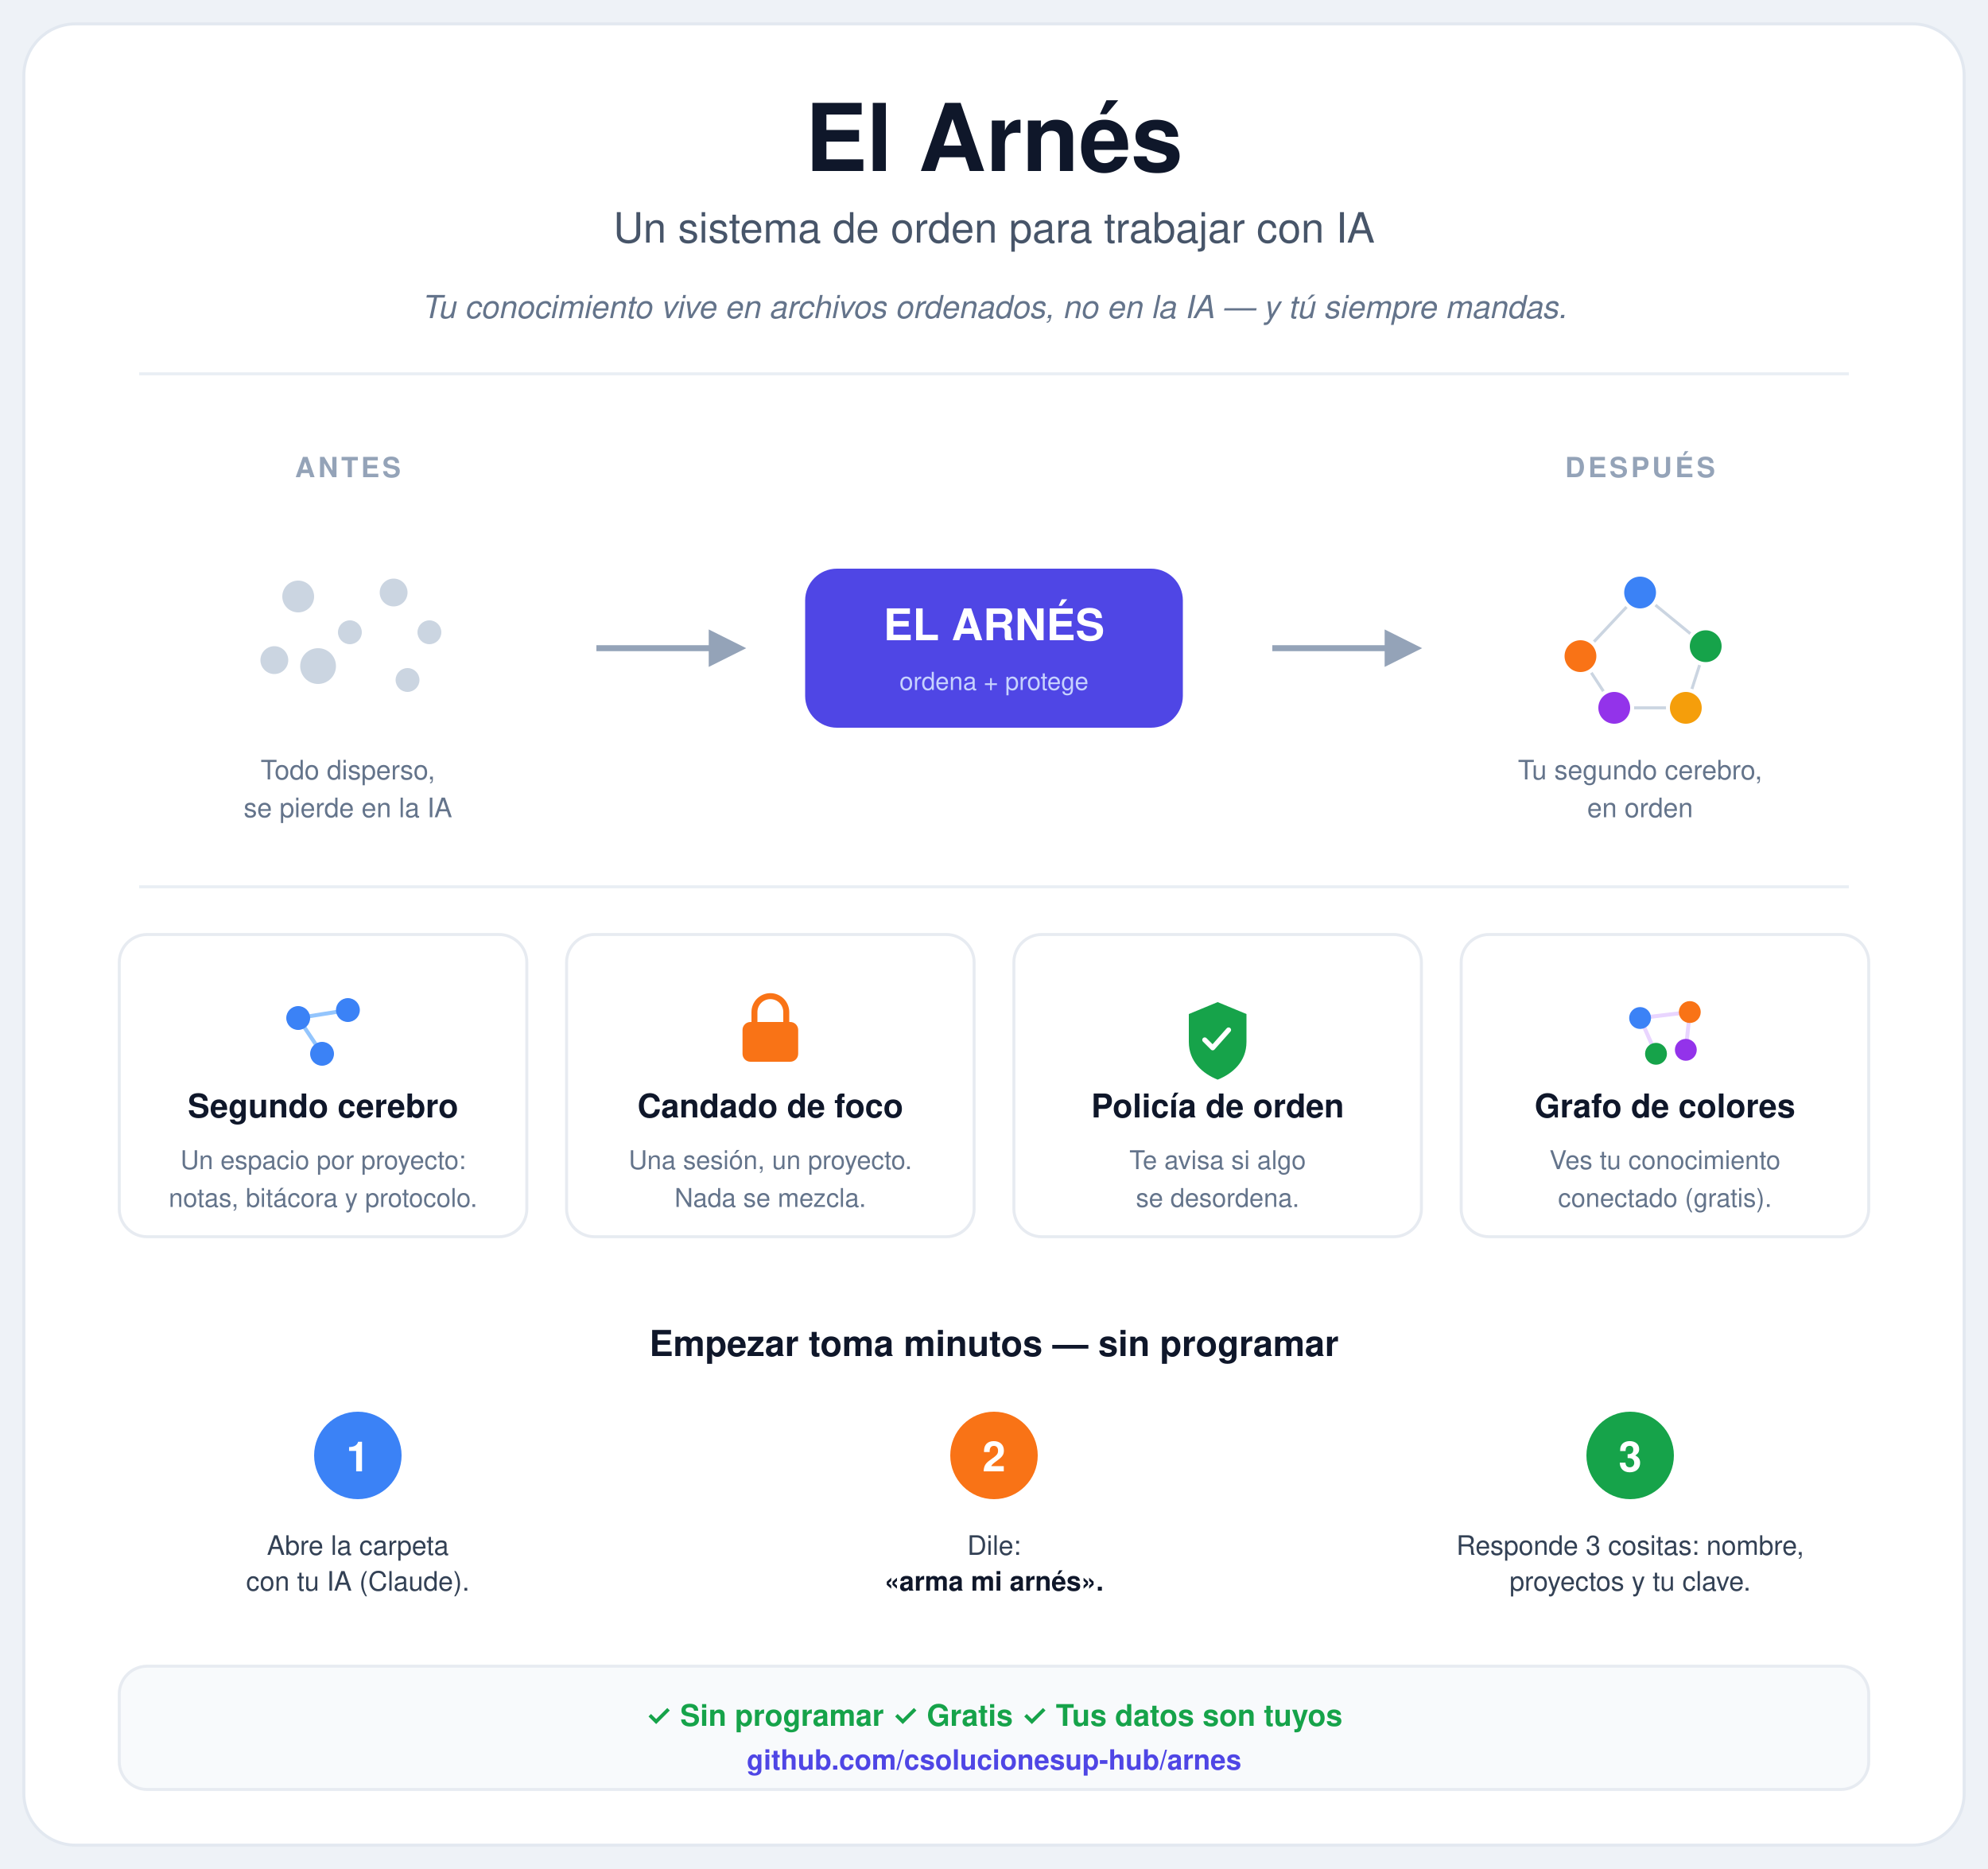
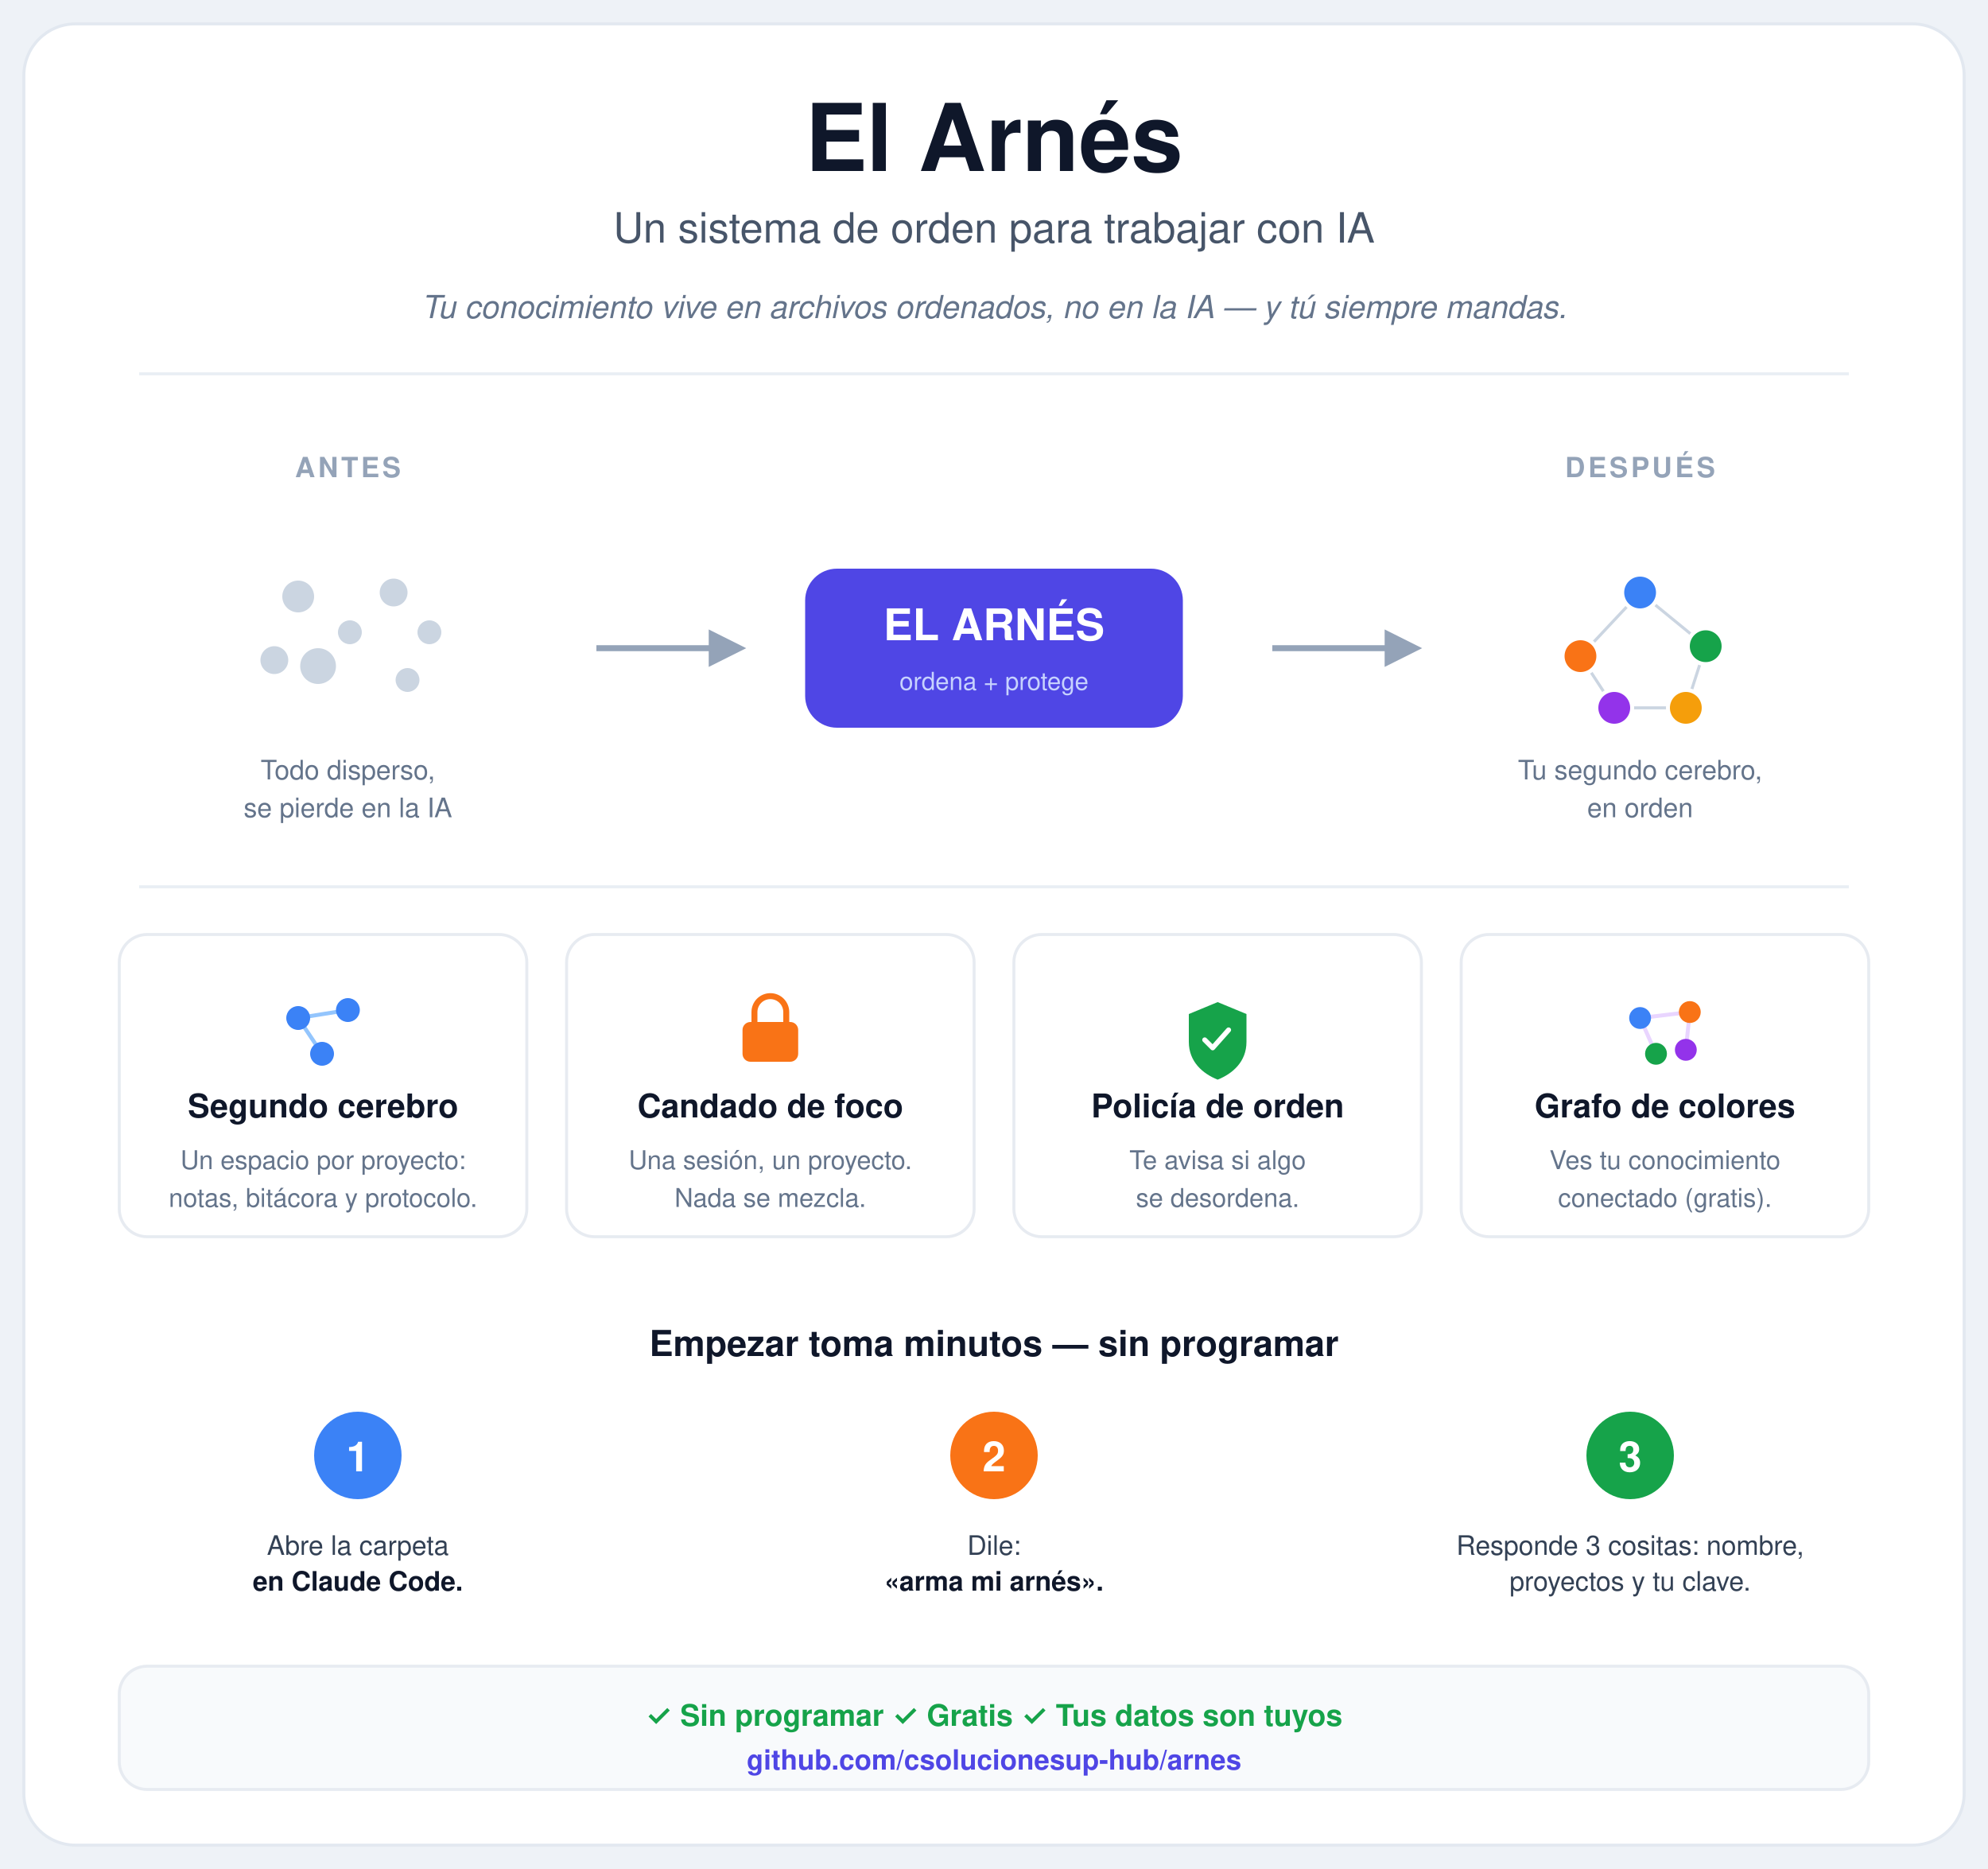
<svg xmlns="http://www.w3.org/2000/svg" viewBox="0 0 1000 940" width="1000" height="940" font-family="'Segoe UI', system-ui, -apple-system, Helvetica, Arial, sans-serif">
  <rect x="0" y="0" width="1000" height="940" fill="#EEF2F7" />
  <rect x="12" y="12" width="976" height="916" rx="26" fill="#FFFFFF" stroke="#E2E8F0" stroke-width="1.5" />
  <text x="500" y="86" text-anchor="middle" font-size="47" font-weight="700" fill="#0F172A">El Arnés</text>
  <text x="500" y="122" text-anchor="middle" font-size="21" fill="#475569">Un sistema de orden para trabajar con IA</text>
  <text x="500" y="160" text-anchor="middle" font-size="16" fill="#64748B" font-style="italic">Tu conocimiento vive en archivos ordenados, no en la IA — y tú siempre mandas.</text>
  <line x1="70" y1="188" x2="930" y2="188" stroke="#E9EEF4" stroke-width="1.5" />
  <text x="175" y="240" text-anchor="middle" font-size="14" font-weight="700" fill="#94A3B8" letter-spacing="1.5">ANTES</text>
  <text x="825" y="240" text-anchor="middle" font-size="14" font-weight="700" fill="#94A3B8" letter-spacing="1.5">DESPUÉS</text>
  <g fill="#CBD5E1">
    <circle cx="150" cy="300" r="8" />
    <circle cx="198" cy="298" r="7" />
    <circle cx="160" cy="335" r="9" />
    <circle cx="205" cy="342" r="6" />
    <circle cx="176" cy="318" r="6" />
    <circle cx="138" cy="332" r="7" />
    <circle cx="216" cy="318" r="6" />
  </g>
  <g stroke="#CBD5E1" stroke-width="1.5">
    <line x1="825" y1="298" x2="795" y2="330" />
    <line x1="825" y1="298" x2="858" y2="325" />
    <line x1="795" y1="330" x2="812" y2="356" />
    <line x1="858" y1="325" x2="848" y2="356" />
    <line x1="812" y1="356" x2="848" y2="356" />
  </g>
  <g stroke="#FFFFFF" stroke-width="2">
    <circle cx="825" cy="298" r="9" fill="#3B82F6" />
    <circle cx="795" cy="330" r="9" fill="#F97316" />
    <circle cx="858" cy="325" r="9" fill="#16A34A" />
    <circle cx="812" cy="356" r="9" fill="#9333EA" />
    <circle cx="848" cy="356" r="9" fill="#F59E0B" />
  </g>
  <rect x="405" y="286" width="190" height="80" rx="16" fill="#4F46E5" />
  <text x="500" y="322" text-anchor="middle" font-size="22" font-weight="700" fill="#FFFFFF">EL ARNÉS</text>
  <text x="500" y="347" text-anchor="middle" font-size="12.5" fill="#C7D2FE">ordena + protege</text>
  <g stroke="#94A3B8" stroke-width="3" fill="#94A3B8">
    <line x1="300" y1="326" x2="360" y2="326" />
    <polygon points="372,326 358,319 358,333" />
    <line x1="640" y1="326" x2="700" y2="326" />
    <polygon points="712,326 698,319 698,333" />
  </g>
  <text x="175" y="392" text-anchor="middle" font-size="13.5" fill="#64748B">Todo disperso,</text>
  <text x="175" y="411" text-anchor="middle" font-size="13.5" fill="#64748B">se pierde en la IA</text>
  <text x="825" y="392" text-anchor="middle" font-size="13.5" fill="#64748B">Tu segundo cerebro,</text>
  <text x="825" y="411" text-anchor="middle" font-size="13.5" fill="#64748B">en orden</text>
  <line x1="70" y1="446" x2="930" y2="446" stroke="#E9EEF4" stroke-width="1.5" />
  <rect x="60" y="470" width="205" height="152" rx="14" fill="#FFFFFF" stroke="#E7EBF1" stroke-width="1.5" />
  <g stroke="#93C5FD" stroke-width="2">
    <line x1="150" y1="512" x2="175" y2="508" />
    <line x1="150" y1="512" x2="162" y2="530" />
  </g>
  <g fill="#3B82F6">
    <circle cx="150" cy="512" r="6" />
    <circle cx="175" cy="508" r="6" />
    <circle cx="162" cy="530" r="6" />
  </g>
  <text x="162.5" y="562" text-anchor="middle" font-size="16.5" font-weight="700" fill="#0F172A">Segundo cerebro</text>
  <text x="162.5" y="588" text-anchor="middle" font-size="13" fill="#64748B">Un espacio por proyecto:</text>
  <text x="162.5" y="607" text-anchor="middle" font-size="13" fill="#64748B">notas, bitácora y protocolo.</text>
  <rect x="285" y="470" width="205" height="152" rx="14" fill="#FFFFFF" stroke="#E7EBF1" stroke-width="1.5" />
  <path d="M379.5,514 v-5 a8,8 0 0 1 16,0 v5" fill="none" stroke="#F97316" stroke-width="3" />
  <rect x="373.5" y="514" width="28" height="20" rx="4" fill="#F97316" />
  <text x="387.5" y="562" text-anchor="middle" font-size="16.5" font-weight="700" fill="#0F172A">Candado de foco</text>
  <text x="387.5" y="588" text-anchor="middle" font-size="13" fill="#64748B">Una sesión, un proyecto.</text>
  <text x="387.5" y="607" text-anchor="middle" font-size="13" fill="#64748B">Nada se mezcla.</text>
  <rect x="510" y="470" width="205" height="152" rx="14" fill="#FFFFFF" stroke="#E7EBF1" stroke-width="1.5" />
  <path d="M612.5,504 L627,510 V524 C627,534 620,540 612.5,543 C605,540 598,534 598,524 V510 Z" fill="#16A34A" />
  <path d="M606,523 l4,4 l8,-9" fill="none" stroke="#FFFFFF" stroke-width="2.5" stroke-linecap="round" stroke-linejoin="round" />
  <text x="612.5" y="562" text-anchor="middle" font-size="16.5" font-weight="700" fill="#0F172A">Policía de orden</text>
  <text x="612.5" y="588" text-anchor="middle" font-size="13" fill="#64748B">Te avisa si algo</text>
  <text x="612.5" y="607" text-anchor="middle" font-size="13" fill="#64748B">se desordena.</text>
  <rect x="735" y="470" width="205" height="152" rx="14" fill="#FFFFFF" stroke="#E7EBF1" stroke-width="1.5" />
  <g stroke="#E9D5FF" stroke-width="2">
    <line x1="825" y1="512" x2="850" y2="509" />
    <line x1="825" y1="512" x2="833" y2="530" />
    <line x1="850" y1="509" x2="848" y2="528" />
  </g>
  <circle cx="825" cy="512" r="5.5" fill="#3B82F6" />
  <circle cx="850" cy="509" r="5.5" fill="#F97316" />
  <circle cx="833" cy="530" r="5.5" fill="#16A34A" />
  <circle cx="848" cy="528" r="5.5" fill="#9333EA" />
  <text x="837.5" y="562" text-anchor="middle" font-size="16.5" font-weight="700" fill="#0F172A">Grafo de colores</text>
  <text x="837.5" y="588" text-anchor="middle" font-size="13" fill="#64748B">Ves tu conocimiento</text>
  <text x="837.5" y="607" text-anchor="middle" font-size="13" fill="#64748B">conectado (gratis).</text>
  <text x="500" y="682" text-anchor="middle" font-size="18" font-weight="700" fill="#0F172A">Empezar toma minutos — sin programar</text>
  <circle cx="180" cy="732" r="22" fill="#3B82F6" />
  <text x="180" y="740" text-anchor="middle" font-size="21" font-weight="700" fill="#FFFFFF">1</text>
  <circle cx="500" cy="732" r="22" fill="#F97316" />
  <text x="500" y="740" text-anchor="middle" font-size="21" font-weight="700" fill="#FFFFFF">2</text>
  <circle cx="820" cy="732" r="22" fill="#16A34A" />
  <text x="820" y="740" text-anchor="middle" font-size="21" font-weight="700" fill="#FFFFFF">3</text>
  <text x="180" y="782" text-anchor="middle" font-size="13.5" fill="#334155">Abre la carpeta</text>
-   <text x="180" y="800" text-anchor="middle" font-size="13.5" fill="#334155">con tu IA (Claude).</text>
+   <text x="180" y="800" text-anchor="middle" font-size="13.5" font-weight="700" fill="#0F172A">en Claude Code.</text>
  <text x="500" y="782" text-anchor="middle" font-size="13.5" fill="#334155">Dile:</text>
  <text x="500" y="800" text-anchor="middle" font-size="13.5" font-weight="700" fill="#0F172A">«arma mi arnés».</text>
  <text x="820" y="782" text-anchor="middle" font-size="13.5" fill="#334155">Responde 3 cositas: nombre,</text>
  <text x="820" y="800" text-anchor="middle" font-size="13.5" fill="#334155">proyectos y tu clave.</text>
  <rect x="60" y="838" width="880" height="62" rx="14" fill="#F8FAFC" stroke="#E7EBF1" stroke-width="1.5" />
  <text x="500" y="868" text-anchor="middle" font-size="15" font-weight="600" fill="#16A34A">✓ Sin programar     ✓ Gratis     ✓ Tus datos son tuyos</text>
  <text x="500" y="890" text-anchor="middle" font-size="14" font-weight="600" fill="#4F46E5">github.com/csolucionesup-hub/arnes</text>
</svg>
